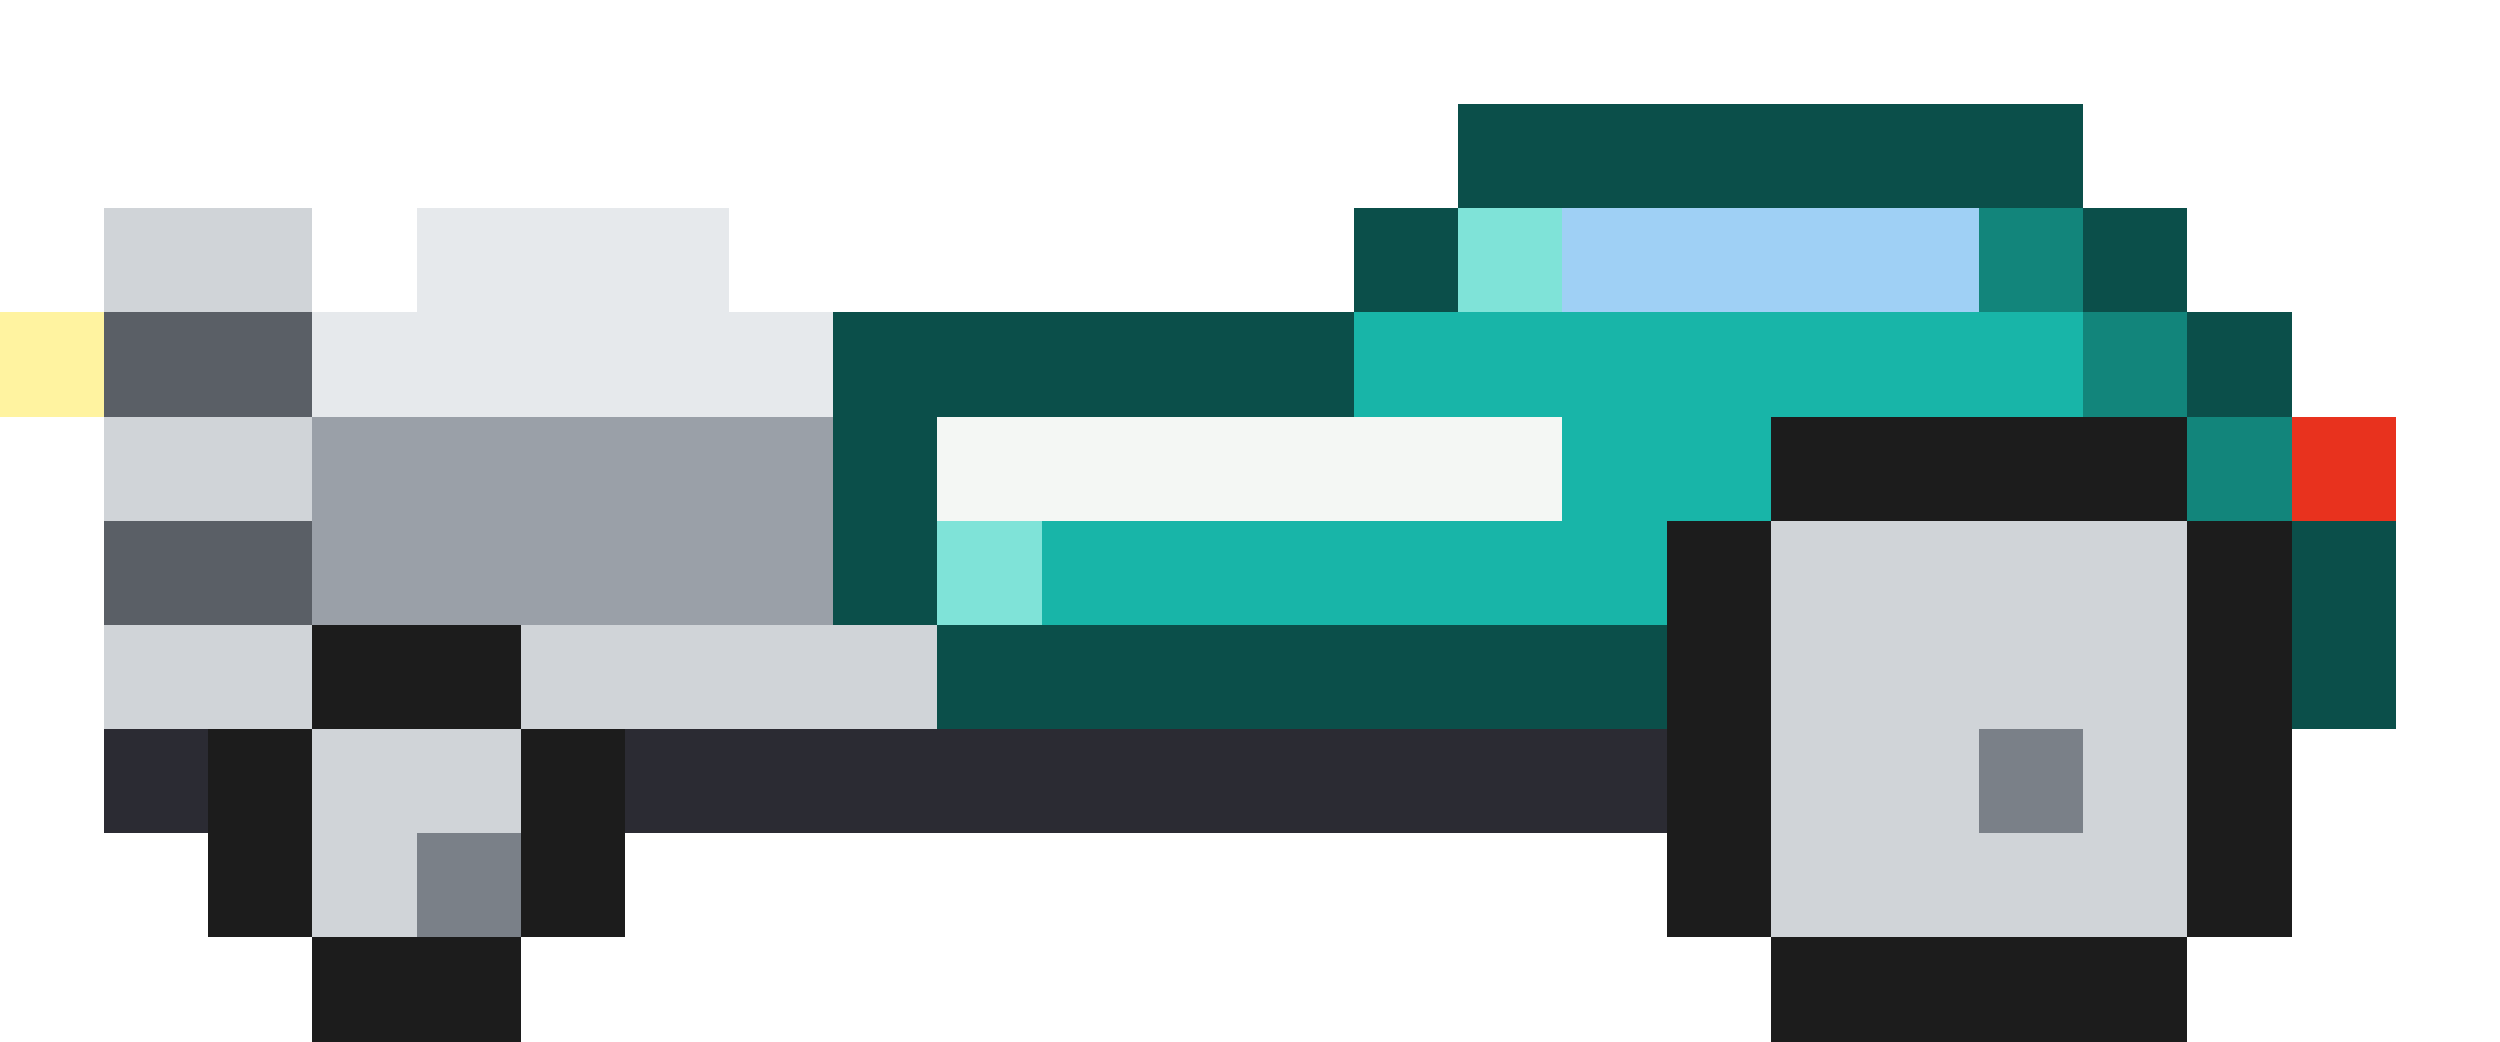
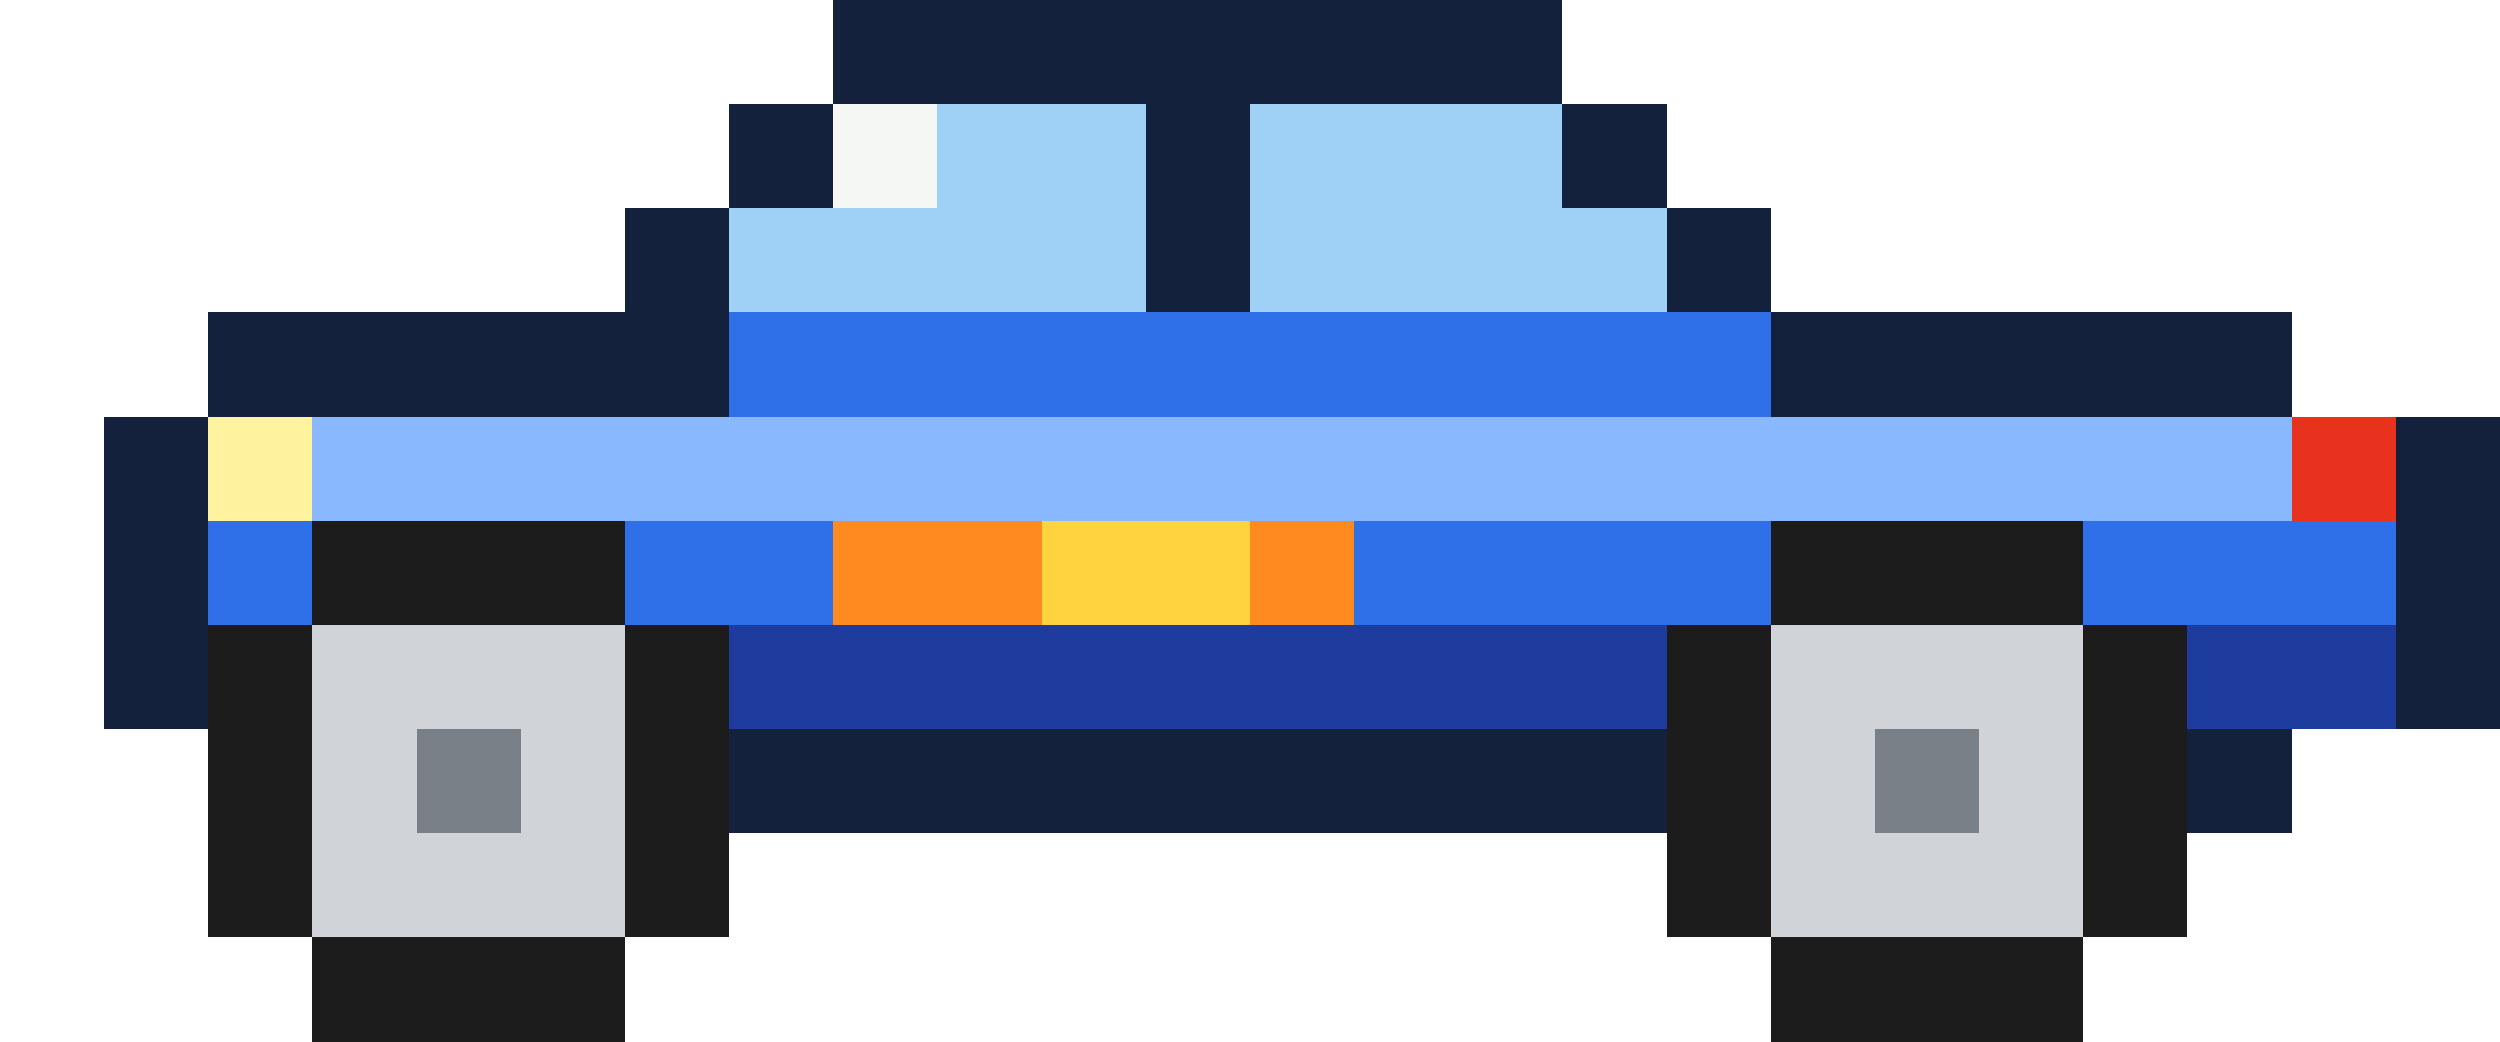
<svg xmlns="http://www.w3.org/2000/svg" width="24" height="10" viewBox="0 0 24 10" shape-rendering="crispEdges">
-   <rect x="14" y="1" width="6" height="1" fill="#0b4f4a" />
-   <rect x="13" y="2" width="1" height="1" fill="#0b4f4a" />
-   <rect x="14" y="2" width="1" height="1" fill="#7fe3d8" />
-   <rect x="15" y="2" width="4" height="1" fill="#9fd0f5" />
-   <rect x="19" y="2" width="1" height="1" fill="#12857b" />
-   <rect x="20" y="2" width="1" height="1" fill="#0b4f4a" />
-   <rect x="8" y="3" width="5" height="1" fill="#0b4f4a" />
-   <rect x="13" y="3" width="7" height="1" fill="#18b5a8" />
-   <rect x="20" y="3" width="1" height="1" fill="#12857b" />
-   <rect x="21" y="3" width="1" height="1" fill="#0b4f4a" />
-   <rect x="8" y="4" width="1" height="1" fill="#0b4f4a" />
-   <rect x="9" y="4" width="6" height="1" fill="#f4f7f4" />
-   <rect x="15" y="4" width="6" height="1" fill="#18b5a8" />
-   <rect x="21" y="4" width="1" height="1" fill="#12857b" />
+   <rect x="8" y="0" width="1" height="1" fill="#14213d" />
+   <rect x="9" y="0" width="1" height="1" fill="#14213d" />
+   <rect x="10" y="0" width="1" height="1" fill="#14213d" />
+   <rect x="11" y="0" width="1" height="1" fill="#14213d" />
+   <rect x="12" y="0" width="1" height="1" fill="#14213d" />
+   <rect x="13" y="0" width="1" height="1" fill="#14213d" />
+   <rect x="14" y="0" width="1" height="1" fill="#14213d" />
+   <rect x="7" y="1" width="1" height="1" fill="#14213d" />
+   <rect x="8" y="1" width="1" height="1" fill="#f4f7f4" />
+   <rect x="9" y="1" width="1" height="1" fill="#9fd0f5" />
+   <rect x="10" y="1" width="1" height="1" fill="#9fd0f5" />
+   <rect x="11" y="1" width="1" height="1" fill="#14213d" />
+   <rect x="12" y="1" width="1" height="1" fill="#9fd0f5" />
+   <rect x="13" y="1" width="1" height="1" fill="#9fd0f5" />
+   <rect x="14" y="1" width="1" height="1" fill="#9fd0f5" />
+   <rect x="15" y="1" width="1" height="1" fill="#14213d" />
+   <rect x="6" y="2" width="1" height="1" fill="#14213d" />
+   <rect x="7" y="2" width="1" height="1" fill="#9fd0f5" />
+   <rect x="8" y="2" width="1" height="1" fill="#9fd0f5" />
+   <rect x="9" y="2" width="1" height="1" fill="#9fd0f5" />
+   <rect x="10" y="2" width="1" height="1" fill="#9fd0f5" />
+   <rect x="11" y="2" width="1" height="1" fill="#14213d" />
+   <rect x="12" y="2" width="1" height="1" fill="#9fd0f5" />
+   <rect x="13" y="2" width="1" height="1" fill="#9fd0f5" />
+   <rect x="14" y="2" width="1" height="1" fill="#9fd0f5" />
+   <rect x="15" y="2" width="1" height="1" fill="#9fd0f5" />
+   <rect x="16" y="2" width="1" height="1" fill="#14213d" />
+   <rect x="2" y="3" width="1" height="1" fill="#14213d" />
+   <rect x="3" y="3" width="1" height="1" fill="#14213d" />
+   <rect x="4" y="3" width="1" height="1" fill="#14213d" />
+   <rect x="5" y="3" width="1" height="1" fill="#14213d" />
+   <rect x="6" y="3" width="1" height="1" fill="#14213d" />
+   <rect x="7" y="3" width="1" height="1" fill="#2f6fe8" />
+   <rect x="8" y="3" width="1" height="1" fill="#2f6fe8" />
+   <rect x="9" y="3" width="1" height="1" fill="#2f6fe8" />
+   <rect x="10" y="3" width="1" height="1" fill="#2f6fe8" />
+   <rect x="11" y="3" width="1" height="1" fill="#2f6fe8" />
+   <rect x="12" y="3" width="1" height="1" fill="#2f6fe8" />
+   <rect x="13" y="3" width="1" height="1" fill="#2f6fe8" />
+   <rect x="14" y="3" width="1" height="1" fill="#2f6fe8" />
+   <rect x="15" y="3" width="1" height="1" fill="#2f6fe8" />
+   <rect x="16" y="3" width="1" height="1" fill="#2f6fe8" />
+   <rect x="17" y="3" width="1" height="1" fill="#14213d" />
+   <rect x="18" y="3" width="1" height="1" fill="#14213d" />
+   <rect x="19" y="3" width="1" height="1" fill="#14213d" />
+   <rect x="20" y="3" width="1" height="1" fill="#14213d" />
+   <rect x="21" y="3" width="1" height="1" fill="#14213d" />
+   <rect x="1" y="4" width="1" height="1" fill="#14213d" />
+   <rect x="2" y="4" width="1" height="1" fill="#fff3a0" />
+   <rect x="3" y="4" width="1" height="1" fill="#8ab8ff" />
+   <rect x="4" y="4" width="1" height="1" fill="#8ab8ff" />
+   <rect x="5" y="4" width="1" height="1" fill="#8ab8ff" />
+   <rect x="6" y="4" width="1" height="1" fill="#8ab8ff" />
+   <rect x="7" y="4" width="1" height="1" fill="#8ab8ff" />
+   <rect x="8" y="4" width="1" height="1" fill="#8ab8ff" />
+   <rect x="9" y="4" width="1" height="1" fill="#8ab8ff" />
+   <rect x="10" y="4" width="1" height="1" fill="#8ab8ff" />
+   <rect x="11" y="4" width="1" height="1" fill="#8ab8ff" />
+   <rect x="12" y="4" width="1" height="1" fill="#8ab8ff" />
+   <rect x="13" y="4" width="1" height="1" fill="#8ab8ff" />
+   <rect x="14" y="4" width="1" height="1" fill="#8ab8ff" />
+   <rect x="15" y="4" width="1" height="1" fill="#8ab8ff" />
+   <rect x="16" y="4" width="1" height="1" fill="#8ab8ff" />
+   <rect x="17" y="4" width="1" height="1" fill="#8ab8ff" />
+   <rect x="18" y="4" width="1" height="1" fill="#8ab8ff" />
+   <rect x="19" y="4" width="1" height="1" fill="#8ab8ff" />
+   <rect x="20" y="4" width="1" height="1" fill="#8ab8ff" />
+   <rect x="21" y="4" width="1" height="1" fill="#8ab8ff" />
  <rect x="22" y="4" width="1" height="1" fill="#e8321e" />
-   <rect x="8" y="5" width="1" height="1" fill="#0b4f4a" />
-   <rect x="9" y="5" width="1" height="1" fill="#7fe3d8" />
-   <rect x="10" y="5" width="11" height="1" fill="#18b5a8" />
-   <rect x="21" y="5" width="1" height="1" fill="#12857b" />
-   <rect x="22" y="5" width="1" height="1" fill="#0b4f4a" />
-   <rect x="8" y="6" width="15" height="1" fill="#0b4f4a" />
-   <rect x="1" y="2" width="2" height="5" fill="#d0d4d8" />
-   <rect x="1" y="3" width="2" height="1" fill="#5a5f66" />
-   <rect x="1" y="5" width="2" height="1" fill="#5a5f66" />
-   <rect x="0" y="3" width="1" height="1" fill="#fff3a0" />
-   <rect x="3" y="3" width="5" height="3" fill="#9aa0a8" />
-   <rect x="3" y="3" width="5" height="1" fill="#e6e9ec" />
-   <rect x="4" y="2" width="3" height="1" fill="#e6e9ec" />
-   <rect x="3" y="6" width="6" height="1" fill="#d0d4d8" />
-   <rect x="1" y="7" width="21" height="1" fill="#2b2b33" />
-   <rect x="3" y="6" width="2" height="1" fill="#1c1c1c" />
-   <rect x="2" y="7" width="4" height="1" fill="#1c1c1c" />
-   <rect x="3" y="7" width="2" height="1" fill="#d0d4d8" />
-   <rect x="2" y="8" width="4" height="1" fill="#1c1c1c" />
-   <rect x="3" y="8" width="2" height="1" fill="#d0d4d8" />
-   <rect x="3" y="9" width="2" height="1" fill="#1c1c1c" />
-   <rect x="4" y="8" width="1" height="1" fill="#7a8088" />
-   <rect x="17" y="4" width="4" height="1" fill="#1c1c1c" />
-   <rect x="16" y="5" width="6" height="1" fill="#1c1c1c" />
-   <rect x="17" y="5" width="4" height="1" fill="#d0d4d8" />
-   <rect x="16" y="6" width="6" height="1" fill="#1c1c1c" />
-   <rect x="17" y="6" width="4" height="1" fill="#d0d4d8" />
-   <rect x="16" y="7" width="6" height="1" fill="#1c1c1c" />
-   <rect x="17" y="7" width="4" height="1" fill="#d0d4d8" />
-   <rect x="16" y="8" width="6" height="1" fill="#1c1c1c" />
-   <rect x="17" y="8" width="4" height="1" fill="#d0d4d8" />
-   <rect x="17" y="9" width="4" height="1" fill="#1c1c1c" />
-   <rect x="19" y="7" width="1" height="1" fill="#7a8088" />
+   <rect x="23" y="4" width="1" height="1" fill="#14213d" />
+   <rect x="1" y="5" width="1" height="1" fill="#14213d" />
+   <rect x="2" y="5" width="1" height="1" fill="#2f6fe8" />
+   <rect x="3" y="5" width="1" height="1" fill="#2f6fe8" />
+   <rect x="4" y="5" width="1" height="1" fill="#2f6fe8" />
+   <rect x="5" y="5" width="1" height="1" fill="#2f6fe8" />
+   <rect x="6" y="5" width="1" height="1" fill="#2f6fe8" />
+   <rect x="7" y="5" width="1" height="1" fill="#2f6fe8" />
+   <rect x="8" y="5" width="1" height="1" fill="#ff8a1f" />
+   <rect x="9" y="5" width="1" height="1" fill="#ff8a1f" />
+   <rect x="10" y="5" width="1" height="1" fill="#ffd23f" />
+   <rect x="11" y="5" width="1" height="1" fill="#ffd23f" />
+   <rect x="12" y="5" width="1" height="1" fill="#ff8a1f" />
+   <rect x="13" y="5" width="1" height="1" fill="#2f6fe8" />
+   <rect x="14" y="5" width="1" height="1" fill="#2f6fe8" />
+   <rect x="15" y="5" width="1" height="1" fill="#2f6fe8" />
+   <rect x="16" y="5" width="1" height="1" fill="#2f6fe8" />
+   <rect x="17" y="5" width="1" height="1" fill="#2f6fe8" />
+   <rect x="18" y="5" width="1" height="1" fill="#2f6fe8" />
+   <rect x="19" y="5" width="1" height="1" fill="#2f6fe8" />
+   <rect x="20" y="5" width="1" height="1" fill="#2f6fe8" />
+   <rect x="21" y="5" width="1" height="1" fill="#2f6fe8" />
+   <rect x="22" y="5" width="1" height="1" fill="#2f6fe8" />
+   <rect x="23" y="5" width="1" height="1" fill="#14213d" />
+   <rect x="1" y="6" width="1" height="1" fill="#14213d" />
+   <rect x="2" y="6" width="1" height="1" fill="#1d3c9e" />
+   <rect x="3" y="6" width="1" height="1" fill="#1d3c9e" />
+   <rect x="4" y="6" width="1" height="1" fill="#1d3c9e" />
+   <rect x="5" y="6" width="1" height="1" fill="#1d3c9e" />
+   <rect x="6" y="6" width="1" height="1" fill="#1d3c9e" />
+   <rect x="7" y="6" width="1" height="1" fill="#1d3c9e" />
+   <rect x="8" y="6" width="1" height="1" fill="#1d3c9e" />
+   <rect x="9" y="6" width="1" height="1" fill="#1d3c9e" />
+   <rect x="10" y="6" width="1" height="1" fill="#1d3c9e" />
+   <rect x="11" y="6" width="1" height="1" fill="#1d3c9e" />
+   <rect x="12" y="6" width="1" height="1" fill="#1d3c9e" />
+   <rect x="13" y="6" width="1" height="1" fill="#1d3c9e" />
+   <rect x="14" y="6" width="1" height="1" fill="#1d3c9e" />
+   <rect x="15" y="6" width="1" height="1" fill="#1d3c9e" />
+   <rect x="16" y="6" width="1" height="1" fill="#1d3c9e" />
+   <rect x="17" y="6" width="1" height="1" fill="#1d3c9e" />
+   <rect x="18" y="6" width="1" height="1" fill="#1d3c9e" />
+   <rect x="19" y="6" width="1" height="1" fill="#1d3c9e" />
+   <rect x="20" y="6" width="1" height="1" fill="#1d3c9e" />
+   <rect x="21" y="6" width="1" height="1" fill="#1d3c9e" />
+   <rect x="22" y="6" width="1" height="1" fill="#1d3c9e" />
+   <rect x="23" y="6" width="1" height="1" fill="#14213d" />
+   <rect x="2" y="7" width="1" height="1" fill="#14213d" />
+   <rect x="3" y="7" width="1" height="1" fill="#14213d" />
+   <rect x="4" y="7" width="1" height="1" fill="#14213d" />
+   <rect x="5" y="7" width="1" height="1" fill="#14213d" />
+   <rect x="6" y="7" width="1" height="1" fill="#14213d" />
+   <rect x="7" y="7" width="1" height="1" fill="#14213d" />
+   <rect x="8" y="7" width="1" height="1" fill="#14213d" />
+   <rect x="9" y="7" width="1" height="1" fill="#14213d" />
+   <rect x="10" y="7" width="1" height="1" fill="#14213d" />
+   <rect x="11" y="7" width="1" height="1" fill="#14213d" />
+   <rect x="12" y="7" width="1" height="1" fill="#14213d" />
+   <rect x="13" y="7" width="1" height="1" fill="#14213d" />
+   <rect x="14" y="7" width="1" height="1" fill="#14213d" />
+   <rect x="15" y="7" width="1" height="1" fill="#14213d" />
+   <rect x="16" y="7" width="1" height="1" fill="#14213d" />
+   <rect x="17" y="7" width="1" height="1" fill="#14213d" />
+   <rect x="18" y="7" width="1" height="1" fill="#14213d" />
+   <rect x="19" y="7" width="1" height="1" fill="#14213d" />
+   <rect x="20" y="7" width="1" height="1" fill="#14213d" />
+   <rect x="21" y="7" width="1" height="1" fill="#14213d" />
+   <rect x="3" y="5" width="3" height="1" fill="#1c1c1c" />
+   <rect x="2" y="6" width="5" height="1" fill="#1c1c1c" />
+   <rect x="3" y="6" width="3" height="1" fill="#d0d4d8" />
+   <rect x="2" y="7" width="5" height="1" fill="#1c1c1c" />
+   <rect x="3" y="7" width="3" height="1" fill="#d0d4d8" />
+   <rect x="2" y="8" width="5" height="1" fill="#1c1c1c" />
+   <rect x="3" y="8" width="3" height="1" fill="#d0d4d8" />
+   <rect x="3" y="9" width="3" height="1" fill="#1c1c1c" />
+   <rect x="4" y="7" width="1" height="1" fill="#7a8088" />
+   <rect x="17" y="5" width="3" height="1" fill="#1c1c1c" />
+   <rect x="16" y="6" width="5" height="1" fill="#1c1c1c" />
+   <rect x="17" y="6" width="3" height="1" fill="#d0d4d8" />
+   <rect x="16" y="7" width="5" height="1" fill="#1c1c1c" />
+   <rect x="17" y="7" width="3" height="1" fill="#d0d4d8" />
+   <rect x="16" y="8" width="5" height="1" fill="#1c1c1c" />
+   <rect x="17" y="8" width="3" height="1" fill="#d0d4d8" />
+   <rect x="17" y="9" width="3" height="1" fill="#1c1c1c" />
+   <rect x="18" y="7" width="1" height="1" fill="#7a8088" />
</svg>
